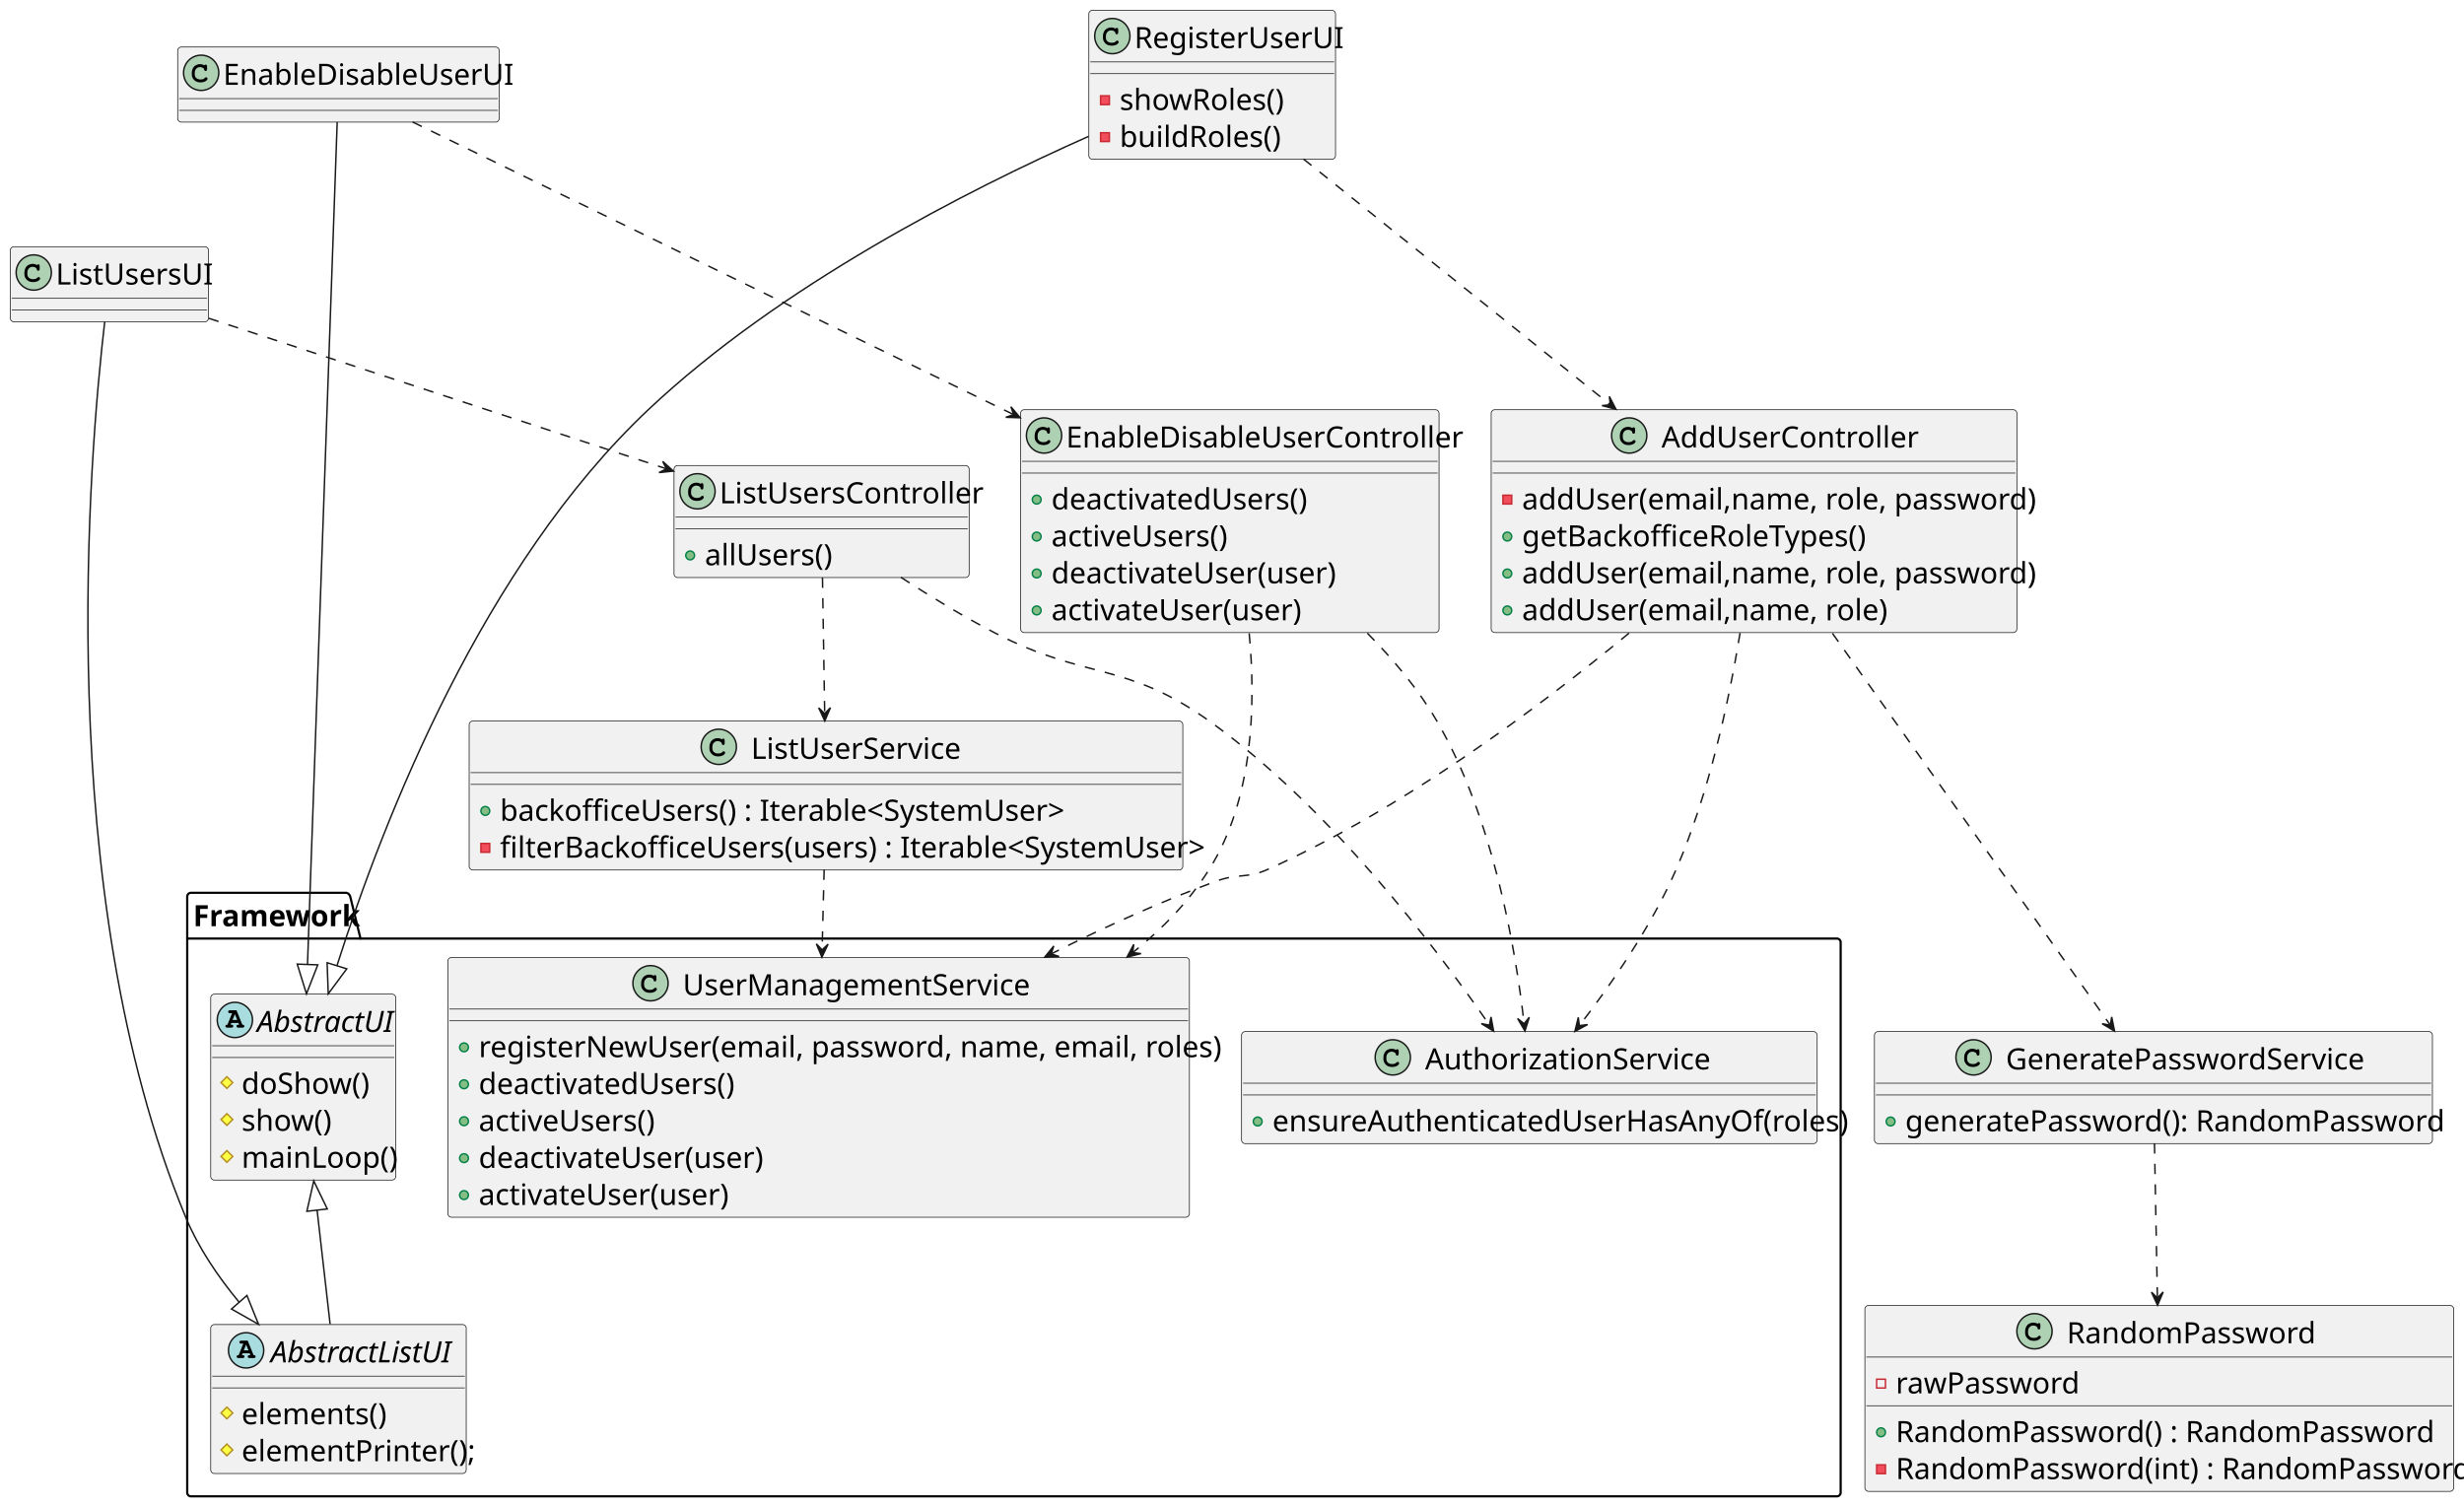
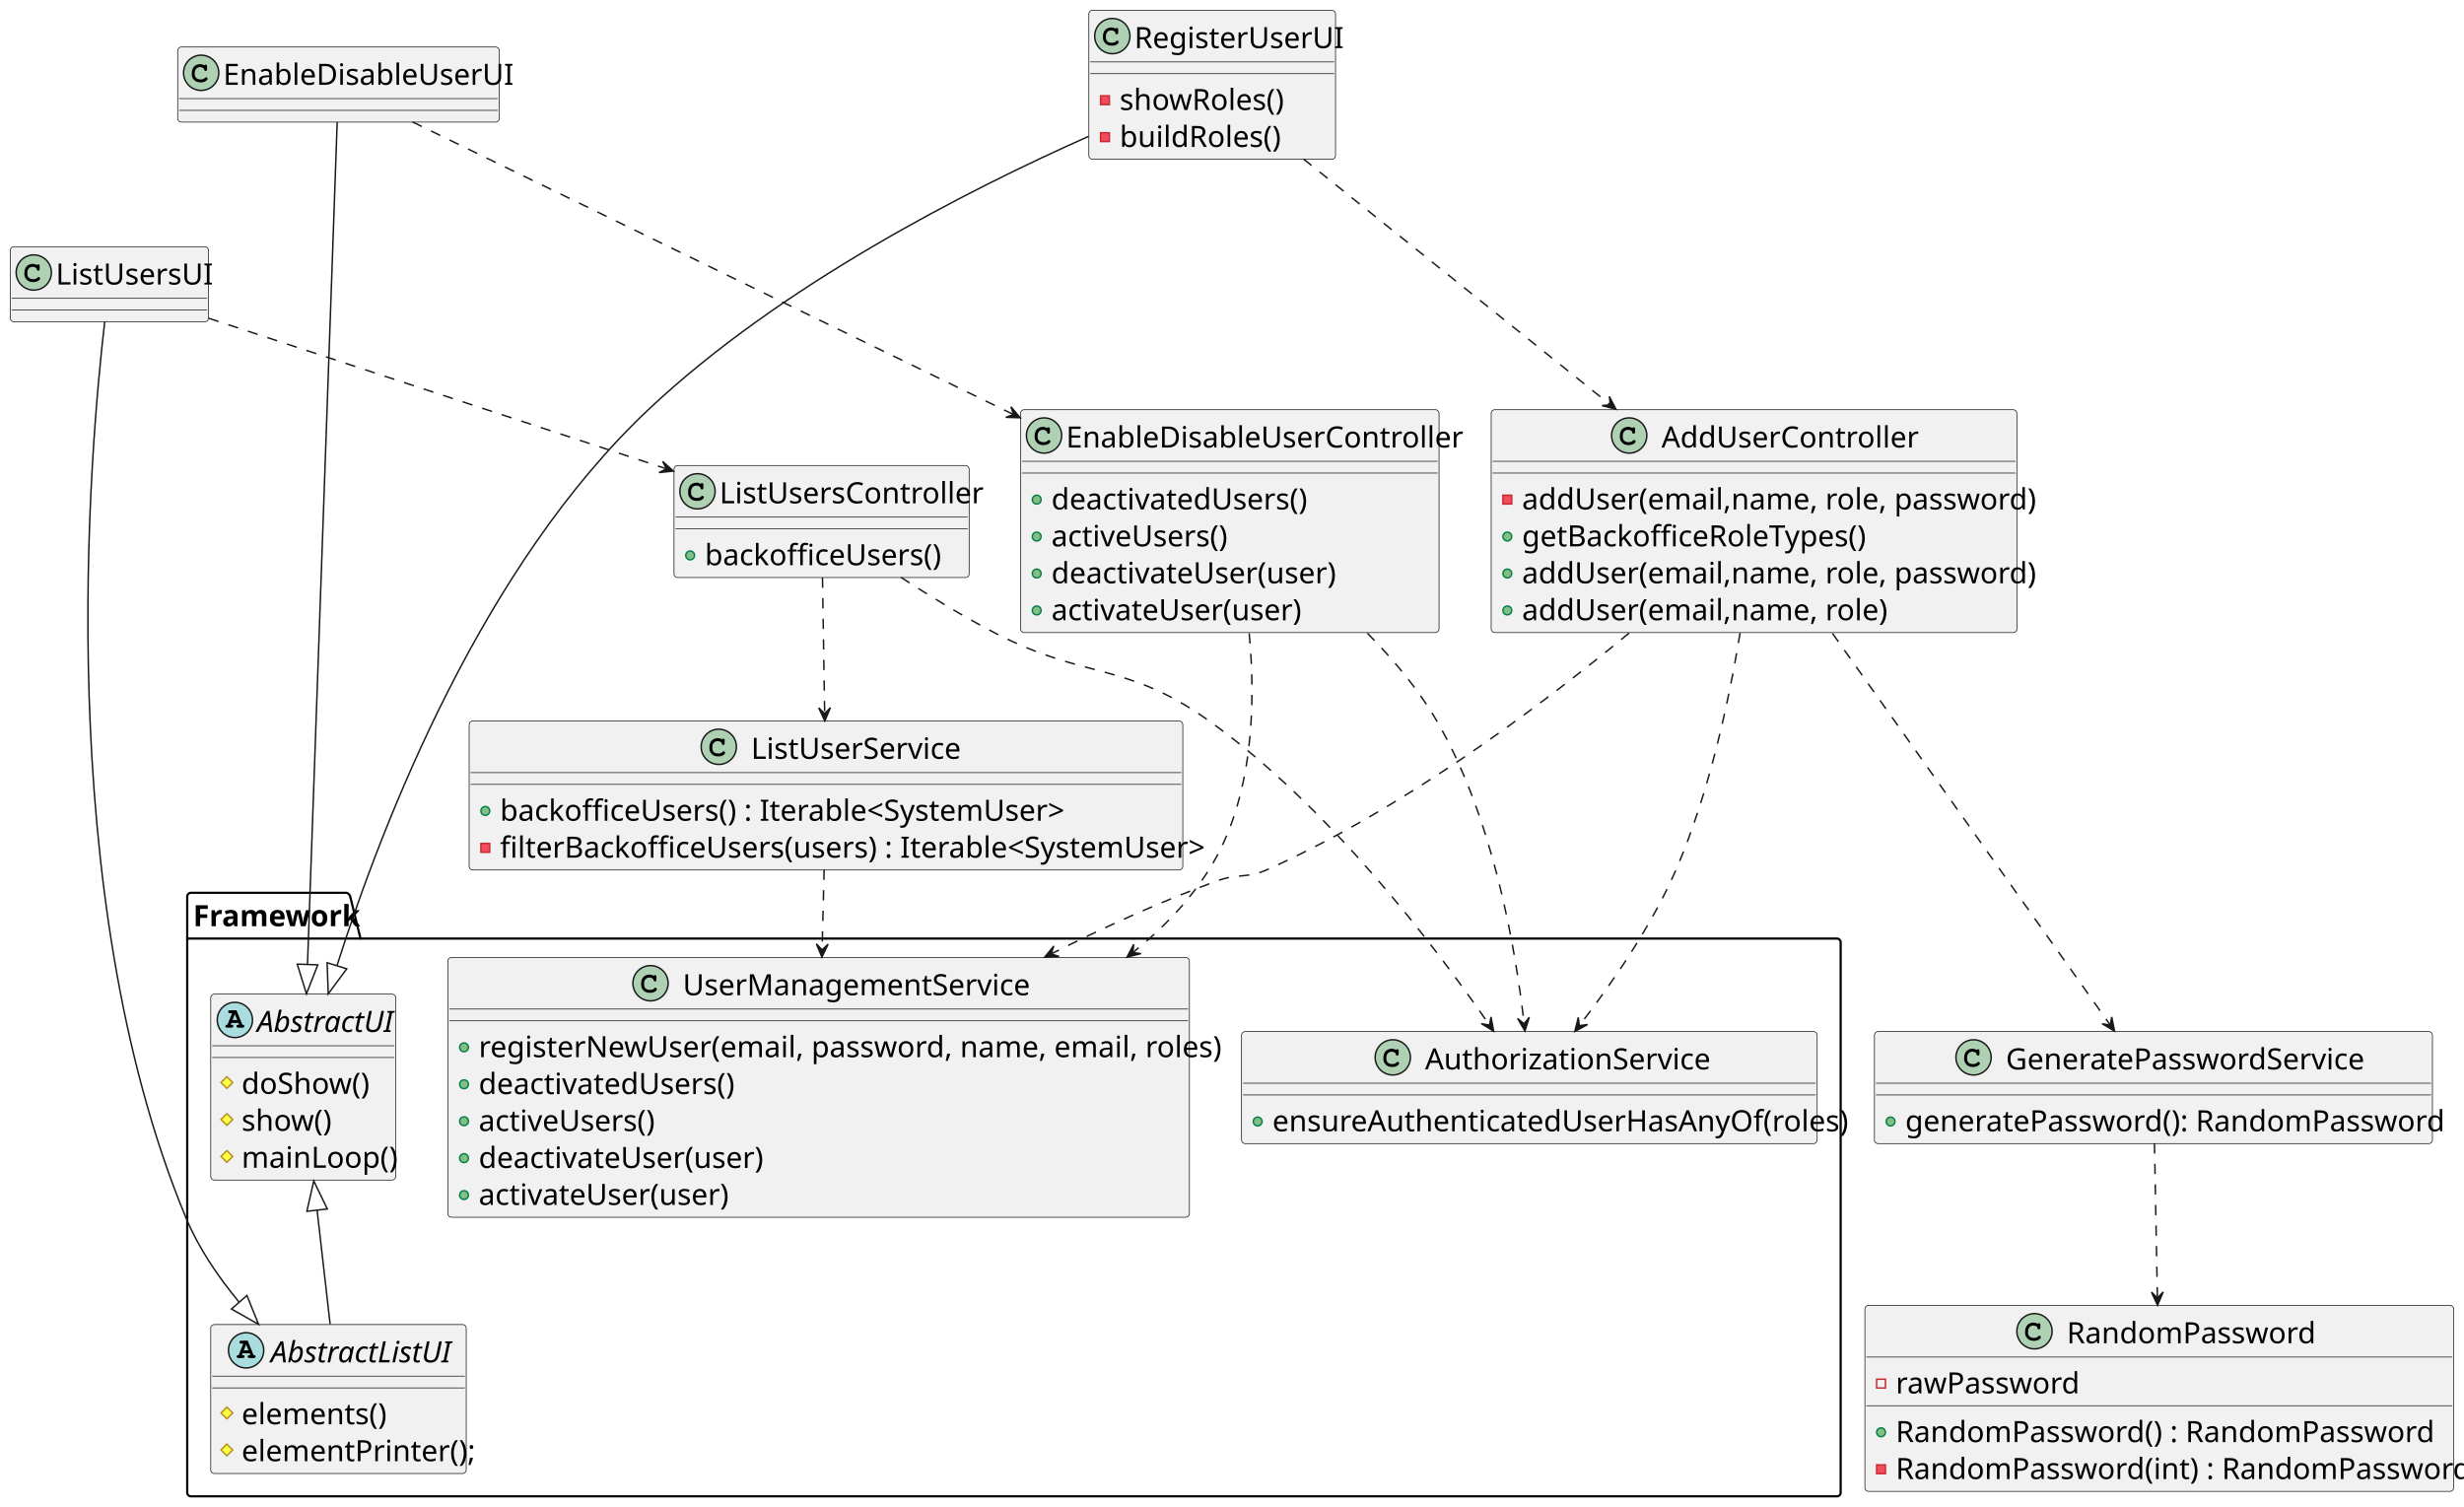
<svg xmlns="http://www.w3.org/2000/svg" contentStyleType="text/css" height="1026px" preserveAspectRatio="none" style="width:1678px;height:1026px;background:#FFFFFF;" version="1.1" viewBox="0 0 1678 1026" width="1678px" zoomAndPan="magnify">
  <defs />
  <g>
    <g id="cluster_Framework">
      <path d="M130,608 L236,608 A3.75,3.75 0 0 1 238.5,610.5 L245.5,639.156 L1251,639.156 A2.5,2.5 0 0 1 1253.5,641.656 L1253.5,1016.5 A2.5,2.5 0 0 1 1251,1019 L130,1019 A2.5,2.5 0 0 1 127.5,1016.5 L127.5,610.5 A2.5,2.5 0 0 1 130,608 " fill="none" style="stroke:#000000;stroke-width:1.5;" />
      <line style="stroke:#000000;stroke-width:1.5;" x1="127.5" x2="245.5" y1="639.156" y2="639.156" />
      <text fill="#000000" font-family="sans-serif" font-size="20" font-weight="bold" lengthAdjust="spacing" textLength="105" x="131.5" y="630.762">Framework</text>
    </g>
    <g id="elem_AbstractUI">
      <rect codeLine="5" fill="#F1F1F1" height="126.625" id="AbstractUI" rx="2.5" ry="2.5" style="stroke:#181818;stroke-width:0.5;" width="126" x="143.5" y="677" />
      <ellipse cx="159.95" cy="694.578" fill="#A9DCDF" rx="12" ry="12" style="stroke:#181818;stroke-width:1.0;" />
      <path d="M162.403,696.609 L157.528,696.609 L157.044,697.828 L157.528,697.828 Q158.262,697.828 158.559,698.109 Q158.872,698.375 158.872,698.828 Q158.872,699.266 158.559,699.547 Q158.262,699.828 157.528,699.828 L154.841,699.828 Q154.122,699.828 153.809,699.547 Q153.497,699.266 153.497,698.828 Q153.497,698.375 153.825,698.094 Q154.153,697.812 154.887,697.828 L158.028,690 L156.731,690 Q155.997,690 155.684,689.719 Q155.387,689.438 155.387,688.984 Q155.387,688.531 155.684,688.266 Q155.997,687.984 156.731,687.984 L161.044,687.984 L165.028,697.828 Q165.731,697.828 165.966,697.984 Q166.419,698.297 166.419,698.828 Q166.419,699.266 166.106,699.547 Q165.809,699.828 165.091,699.828 L162.387,699.828 Q161.669,699.828 161.356,699.547 Q161.044,699.266 161.044,698.828 Q161.044,698.375 161.356,698.109 Q161.669,697.828 162.387,697.828 L162.872,697.828 L162.403,696.609 Z M161.575,694.609 L159.95,690.641 L158.341,694.609 L161.575,694.609 Z " fill="#000000" />
      <text fill="#000000" font-family="sans-serif" font-size="20" font-style="italic" lengthAdjust="spacing" textLength="91" x="175.05" y="702.762">AbstractUI</text>
      <line style="stroke:#181818;stroke-width:0.5;" x1="144.5" x2="268.5" y1="712.156" y2="712.156" />
      <line style="stroke:#181818;stroke-width:0.5;" x1="144.5" x2="268.5" y1="720.156" y2="720.156" />
      <polygon fill="#FFFF44" points="154.5,733.234,158.5,737.234,154.5,741.234,150.5,737.234" style="stroke:#B38D22;stroke-width:1.0;" />
      <text fill="#000000" font-family="sans-serif" font-size="20" lengthAdjust="spacing" textLength="85" x="164.5" y="744.918">doShow()</text>
      <polygon fill="#FFFF44" points="154.5,758.391,158.5,762.391,154.5,766.391,150.5,762.391" style="stroke:#B38D22;stroke-width:1.0;" />
      <text fill="#000000" font-family="sans-serif" font-size="20" lengthAdjust="spacing" textLength="60" x="164.5" y="770.074">show()</text>
      <polygon fill="#FFFF44" points="154.5,783.547,158.5,787.547,154.5,791.547,150.5,787.547" style="stroke:#B38D22;stroke-width:1.0;" />
      <text fill="#000000" font-family="sans-serif" font-size="20" lengthAdjust="spacing" textLength="99" x="164.5" y="795.231">mainLoop()</text>
    </g>
    <g id="elem_AbstractListUI">
      <rect codeLine="10" fill="#F1F1F1" height="101.469" id="AbstractListUI" rx="2.5" ry="2.5" style="stroke:#181818;stroke-width:0.5;" width="174" x="143.5" y="902" />
      <ellipse cx="167.6" cy="919.578" fill="#A9DCDF" rx="12" ry="12" style="stroke:#181818;stroke-width:1.0;" />
      <path d="M170.053,921.609 L165.178,921.609 L164.694,922.828 L165.178,922.828 Q165.912,922.828 166.209,923.109 Q166.522,923.375 166.522,923.828 Q166.522,924.266 166.209,924.547 Q165.912,924.828 165.178,924.828 L162.491,924.828 Q161.772,924.828 161.459,924.547 Q161.147,924.266 161.147,923.828 Q161.147,923.375 161.475,923.094 Q161.803,922.812 162.537,922.828 L165.678,915 L164.381,915 Q163.647,915 163.334,914.719 Q163.037,914.438 163.037,913.984 Q163.037,913.531 163.334,913.266 Q163.647,912.984 164.381,912.984 L168.694,912.984 L172.678,922.828 Q173.381,922.828 173.616,922.984 Q174.069,923.297 174.069,923.828 Q174.069,924.266 173.756,924.547 Q173.459,924.828 172.741,924.828 L170.037,924.828 Q169.319,924.828 169.006,924.547 Q168.694,924.266 168.694,923.828 Q168.694,923.375 169.006,923.109 Q169.319,922.828 170.037,922.828 L170.522,922.828 L170.053,921.609 Z M169.225,919.609 L167.6,915.641 L165.991,919.609 L169.225,919.609 Z " fill="#000000" />
      <text fill="#000000" font-family="sans-serif" font-size="20" font-style="italic" lengthAdjust="spacing" textLength="122" x="184.4" y="927.762">AbstractListUI</text>
      <line style="stroke:#181818;stroke-width:0.5;" x1="144.5" x2="316.5" y1="937.156" y2="937.156" />
      <line style="stroke:#181818;stroke-width:0.5;" x1="144.5" x2="316.5" y1="945.156" y2="945.156" />
      <polygon fill="#FFFF44" points="154.5,958.234,158.5,962.234,154.5,966.234,150.5,962.234" style="stroke:#B38D22;stroke-width:1.0;" />
      <text fill="#000000" font-family="sans-serif" font-size="20" lengthAdjust="spacing" textLength="93" x="164.5" y="969.918">elements()</text>
      <polygon fill="#FFFF44" points="154.5,983.391,158.5,987.391,154.5,991.391,150.5,987.391" style="stroke:#B38D22;stroke-width:1.0;" />
      <text fill="#000000" font-family="sans-serif" font-size="20" lengthAdjust="spacing" textLength="147" x="164.5" y="995.074">elementPrinter();</text>
    </g>
    <g id="elem_AuthorizationService">
      <rect codeLine="15" fill="#F1F1F1" height="76.312" id="AuthorizationService" rx="2.5" ry="2.5" style="stroke:#181818;stroke-width:0.5;" width="392" x="845.5" y="702.5" />
      <ellipse cx="948.5" cy="720.078" fill="#ADD1B2" rx="12" ry="12" style="stroke:#181818;stroke-width:1.0;" />
      <path d="M950.641,715 Q950.828,714.75 951.047,714.625 Q951.266,714.484 951.516,714.484 Q951.953,714.484 952.234,714.797 Q952.516,715.094 952.516,715.812 L952.516,717.516 Q952.516,718.234 952.234,718.547 Q951.953,718.859 951.516,718.859 Q951.125,718.859 950.875,718.625 Q950.625,718.406 950.516,717.797 Q950.453,717.375 950.234,717.156 Q949.844,716.719 949.125,716.453 Q948.406,716.188 947.688,716.188 Q946.781,716.188 946.031,716.578 Q945.281,716.969 944.703,717.859 Q944.125,718.734 944.125,719.938 L944.125,721.234 Q944.125,722.688 945.172,723.656 Q946.234,724.625 948.094,724.625 Q949.203,724.625 949.984,724.312 Q950.422,724.141 950.938,723.625 Q951.25,723.312 951.422,723.219 Q951.594,723.125 951.828,723.125 Q952.219,723.125 952.516,723.438 Q952.828,723.734 952.828,724.141 Q952.828,724.547 952.422,725.016 Q951.828,725.703 950.891,726.094 Q949.625,726.625 948.109,726.625 Q946.328,726.625 944.906,725.891 Q943.75,725.297 942.938,724.031 Q942.125,722.766 942.125,721.281 L942.125,719.922 Q942.125,718.359 942.844,717.016 Q943.578,715.656 944.859,714.922 Q946.156,714.188 947.609,714.188 Q948.469,714.188 949.219,714.391 Q949.984,714.594 950.641,715 Z " fill="#000000" />
      <text fill="#000000" font-family="sans-serif" font-size="20" lengthAdjust="spacing" textLength="177" x="970.5" y="728.262">AuthorizationService</text>
      <line style="stroke:#181818;stroke-width:0.5;" x1="846.5" x2="1236.5" y1="737.656" y2="737.656" />
      <line style="stroke:#181818;stroke-width:0.5;" x1="846.5" x2="1236.5" y1="745.656" y2="745.656" />
      <ellipse cx="856.5" cy="763.734" fill="#84BE84" rx="3" ry="3" style="stroke:#038048;stroke-width:1.0;" />
      <text fill="#000000" font-family="sans-serif" font-size="20" lengthAdjust="spacing" textLength="365" x="866.5" y="770.418">ensureAuthenticatedUserHasAnyOf(roles)</text>
    </g>
    <g id="elem_UserManagementService">
      <rect codeLine="19" fill="#F1F1F1" height="176.938" id="UserManagementService" rx="2.5" ry="2.5" style="stroke:#181818;stroke-width:0.5;" width="505" x="305" y="652" />
      <ellipse cx="443" cy="669.578" fill="#ADD1B2" rx="12" ry="12" style="stroke:#181818;stroke-width:1.0;" />
      <path d="M445.141,664.5 Q445.328,664.25 445.547,664.125 Q445.766,663.984 446.016,663.984 Q446.453,663.984 446.734,664.297 Q447.016,664.594 447.016,665.312 L447.016,667.016 Q447.016,667.734 446.734,668.047 Q446.453,668.359 446.016,668.359 Q445.625,668.359 445.375,668.125 Q445.125,667.906 445.016,667.297 Q444.953,666.875 444.734,666.656 Q444.344,666.219 443.625,665.953 Q442.906,665.688 442.188,665.688 Q441.281,665.688 440.531,666.078 Q439.781,666.469 439.203,667.359 Q438.625,668.234 438.625,669.438 L438.625,670.734 Q438.625,672.188 439.672,673.156 Q440.734,674.125 442.594,674.125 Q443.703,674.125 444.484,673.812 Q444.922,673.641 445.438,673.125 Q445.75,672.812 445.922,672.719 Q446.094,672.625 446.328,672.625 Q446.719,672.625 447.016,672.938 Q447.328,673.234 447.328,673.641 Q447.328,674.047 446.922,674.516 Q446.328,675.203 445.391,675.594 Q444.125,676.125 442.609,676.125 Q440.828,676.125 439.406,675.391 Q438.25,674.797 437.438,673.531 Q436.625,672.266 436.625,670.781 L436.625,669.422 Q436.625,667.859 437.344,666.516 Q438.078,665.156 439.359,664.422 Q440.656,663.688 442.109,663.688 Q442.969,663.688 443.719,663.891 Q444.484,664.094 445.141,664.5 Z " fill="#000000" />
      <text fill="#000000" font-family="sans-serif" font-size="20" lengthAdjust="spacing" textLength="220" x="465" y="677.762">UserManagementService</text>
      <line style="stroke:#181818;stroke-width:0.5;" x1="306" x2="809" y1="687.156" y2="687.156" />
      <line style="stroke:#181818;stroke-width:0.5;" x1="306" x2="809" y1="695.156" y2="695.156" />
      <ellipse cx="316" cy="713.234" fill="#84BE84" rx="3" ry="3" style="stroke:#038048;stroke-width:1.0;" />
      <text fill="#000000" font-family="sans-serif" font-size="20" lengthAdjust="spacing" textLength="478" x="326" y="719.918">registerNewUser(email, password, name, email, roles)</text>
      <ellipse cx="316" cy="738.391" fill="#84BE84" rx="3" ry="3" style="stroke:#038048;stroke-width:1.0;" />
      <text fill="#000000" font-family="sans-serif" font-size="20" lengthAdjust="spacing" textLength="166" x="326" y="745.074">deactivatedUsers()</text>
      <ellipse cx="316" cy="763.547" fill="#84BE84" rx="3" ry="3" style="stroke:#038048;stroke-width:1.0;" />
      <text fill="#000000" font-family="sans-serif" font-size="20" lengthAdjust="spacing" textLength="116" x="326" y="770.231">activeUsers()</text>
      <ellipse cx="316" cy="788.703" fill="#84BE84" rx="3" ry="3" style="stroke:#038048;stroke-width:1.0;" />
      <text fill="#000000" font-family="sans-serif" font-size="20" lengthAdjust="spacing" textLength="183" x="326" y="795.387">deactivateUser(user)</text>
      <ellipse cx="316" cy="813.859" fill="#84BE84" rx="3" ry="3" style="stroke:#038048;stroke-width:1.0;" />
      <text fill="#000000" font-family="sans-serif" font-size="20" lengthAdjust="spacing" textLength="161" x="326" y="820.543">activateUser(user)</text>
    </g>
    <g id="elem_RegisterUserUI">
      <rect codeLine="30" fill="#F1F1F1" height="101.469" id="RegisterUserUI" rx="2.5" ry="2.5" style="stroke:#181818;stroke-width:0.5;" width="168" x="741.5" y="7" />
      <ellipse cx="757.5" cy="24.578" fill="#ADD1B2" rx="12" ry="12" style="stroke:#181818;stroke-width:1.0;" />
      <path d="M759.641,19.5 Q759.828,19.25 760.047,19.125 Q760.266,18.984 760.516,18.984 Q760.953,18.984 761.234,19.297 Q761.516,19.594 761.516,20.312 L761.516,22.016 Q761.516,22.734 761.234,23.047 Q760.953,23.359 760.516,23.359 Q760.125,23.359 759.875,23.125 Q759.625,22.906 759.516,22.297 Q759.453,21.875 759.234,21.656 Q758.844,21.219 758.125,20.953 Q757.406,20.688 756.688,20.688 Q755.781,20.688 755.031,21.078 Q754.281,21.469 753.703,22.359 Q753.125,23.234 753.125,24.438 L753.125,25.734 Q753.125,27.188 754.172,28.156 Q755.234,29.125 757.094,29.125 Q758.203,29.125 758.984,28.812 Q759.422,28.641 759.938,28.125 Q760.25,27.812 760.422,27.719 Q760.594,27.625 760.828,27.625 Q761.219,27.625 761.516,27.938 Q761.828,28.234 761.828,28.641 Q761.828,29.047 761.422,29.516 Q760.828,30.203 759.891,30.594 Q758.625,31.125 757.109,31.125 Q755.328,31.125 753.906,30.391 Q752.75,29.797 751.938,28.531 Q751.125,27.266 751.125,25.781 L751.125,24.422 Q751.125,22.859 751.844,21.516 Q752.578,20.156 753.859,19.422 Q755.156,18.688 756.609,18.688 Q757.469,18.688 758.219,18.891 Q758.984,19.094 759.641,19.5 Z " fill="#000000" />
      <text fill="#000000" font-family="sans-serif" font-size="20" lengthAdjust="spacing" textLength="134" x="772.5" y="32.762">RegisterUserUI</text>
      <line style="stroke:#181818;stroke-width:0.5;" x1="742.5" x2="908.5" y1="42.156" y2="42.156" />
      <line style="stroke:#181818;stroke-width:0.5;" x1="742.5" x2="908.5" y1="50.156" y2="50.156" />
      <rect fill="#F24D5C" height="6" style="stroke:#C82930;stroke-width:1.0;" width="6" x="749.5" y="65.234" />
      <text fill="#000000" font-family="sans-serif" font-size="20" lengthAdjust="spacing" textLength="110" x="762.5" y="74.918">showRoles()</text>
      <rect fill="#F24D5C" height="6" style="stroke:#C82930;stroke-width:1.0;" width="6" x="749.5" y="90.391" />
      <text fill="#000000" font-family="sans-serif" font-size="20" lengthAdjust="spacing" textLength="104" x="762.5" y="100.074">buildRoles()</text>
    </g>
    <g id="elem_ListUsersUI">
      <rect codeLine="34" fill="#F1F1F1" height="51.156" id="ListUsersUI" rx="2.5" ry="2.5" style="stroke:#181818;stroke-width:0.5;" width="135" x="7" y="168" />
      <ellipse cx="23" cy="185.578" fill="#ADD1B2" rx="12" ry="12" style="stroke:#181818;stroke-width:1.0;" />
      <path d="M25.141,180.5 Q25.328,180.25 25.547,180.125 Q25.766,179.984 26.016,179.984 Q26.453,179.984 26.734,180.297 Q27.016,180.594 27.016,181.312 L27.016,183.016 Q27.016,183.734 26.734,184.047 Q26.453,184.359 26.016,184.359 Q25.625,184.359 25.375,184.125 Q25.125,183.906 25.016,183.297 Q24.953,182.875 24.734,182.656 Q24.344,182.219 23.625,181.953 Q22.906,181.688 22.188,181.688 Q21.281,181.688 20.531,182.078 Q19.781,182.469 19.203,183.359 Q18.625,184.234 18.625,185.438 L18.625,186.734 Q18.625,188.188 19.672,189.156 Q20.734,190.125 22.594,190.125 Q23.703,190.125 24.484,189.812 Q24.922,189.641 25.438,189.125 Q25.75,188.812 25.922,188.719 Q26.094,188.625 26.328,188.625 Q26.719,188.625 27.016,188.938 Q27.328,189.234 27.328,189.641 Q27.328,190.047 26.922,190.516 Q26.328,191.203 25.391,191.594 Q24.125,192.125 22.609,192.125 Q20.828,192.125 19.406,191.391 Q18.25,190.797 17.438,189.531 Q16.625,188.266 16.625,186.781 L16.625,185.422 Q16.625,183.859 17.344,182.516 Q18.078,181.156 19.359,180.422 Q20.656,179.688 22.109,179.688 Q22.969,179.688 23.719,179.891 Q24.484,180.094 25.141,180.5 Z " fill="#000000" />
      <text fill="#000000" font-family="sans-serif" font-size="20" lengthAdjust="spacing" textLength="101" x="38" y="193.762">ListUsersUI</text>
      <line style="stroke:#181818;stroke-width:0.5;" x1="8" x2="141" y1="203.156" y2="203.156" />
      <line style="stroke:#181818;stroke-width:0.5;" x1="8" x2="141" y1="211.156" y2="211.156" />
    </g>
    <g id="elem_EnableDisableUserUI">
      <rect codeLine="37" fill="#F1F1F1" height="51.156" id="EnableDisableUserUI" rx="2.5" ry="2.5" style="stroke:#181818;stroke-width:0.5;" width="219" x="121" y="32" />
      <ellipse cx="137" cy="49.578" fill="#ADD1B2" rx="12" ry="12" style="stroke:#181818;stroke-width:1.0;" />
      <path d="M139.141,44.5 Q139.328,44.25 139.547,44.125 Q139.766,43.984 140.016,43.984 Q140.453,43.984 140.734,44.297 Q141.016,44.594 141.016,45.312 L141.016,47.016 Q141.016,47.734 140.734,48.047 Q140.453,48.359 140.016,48.359 Q139.625,48.359 139.375,48.125 Q139.125,47.906 139.016,47.297 Q138.953,46.875 138.734,46.656 Q138.344,46.219 137.625,45.953 Q136.906,45.688 136.188,45.688 Q135.281,45.688 134.531,46.078 Q133.781,46.469 133.203,47.359 Q132.625,48.234 132.625,49.438 L132.625,50.734 Q132.625,52.188 133.672,53.156 Q134.734,54.125 136.594,54.125 Q137.703,54.125 138.484,53.812 Q138.922,53.641 139.438,53.125 Q139.75,52.812 139.922,52.719 Q140.094,52.625 140.328,52.625 Q140.719,52.625 141.016,52.938 Q141.328,53.234 141.328,53.641 Q141.328,54.047 140.922,54.516 Q140.328,55.203 139.391,55.594 Q138.125,56.125 136.609,56.125 Q134.828,56.125 133.406,55.391 Q132.25,54.797 131.438,53.531 Q130.625,52.266 130.625,50.781 L130.625,49.422 Q130.625,47.859 131.344,46.516 Q132.078,45.156 133.359,44.422 Q134.656,43.688 136.109,43.688 Q136.969,43.688 137.719,43.891 Q138.484,44.094 139.141,44.5 Z " fill="#000000" />
      <text fill="#000000" font-family="sans-serif" font-size="20" lengthAdjust="spacing" textLength="185" x="152" y="57.762">EnableDisableUserUI</text>
      <line style="stroke:#181818;stroke-width:0.5;" x1="122" x2="339" y1="67.156" y2="67.156" />
      <line style="stroke:#181818;stroke-width:0.5;" x1="122" x2="339" y1="75.156" y2="75.156" />
    </g>
    <g id="elem_AddUserController">
      <rect codeLine="42" fill="#F1F1F1" height="151.781" id="AddUserController" rx="2.5" ry="2.5" style="stroke:#181818;stroke-width:0.5;" width="358" x="1015.5" y="279" />
      <ellipse cx="1109.5" cy="296.578" fill="#ADD1B2" rx="12" ry="12" style="stroke:#181818;stroke-width:1.0;" />
      <path d="M1111.641,291.5 Q1111.828,291.25 1112.047,291.125 Q1112.266,290.984 1112.516,290.984 Q1112.953,290.984 1113.234,291.297 Q1113.516,291.594 1113.516,292.312 L1113.516,294.016 Q1113.516,294.734 1113.234,295.047 Q1112.953,295.359 1112.516,295.359 Q1112.125,295.359 1111.875,295.125 Q1111.625,294.906 1111.516,294.297 Q1111.453,293.875 1111.234,293.656 Q1110.844,293.219 1110.125,292.953 Q1109.406,292.688 1108.688,292.688 Q1107.781,292.688 1107.031,293.078 Q1106.281,293.469 1105.703,294.359 Q1105.125,295.234 1105.125,296.438 L1105.125,297.734 Q1105.125,299.188 1106.172,300.156 Q1107.234,301.125 1109.094,301.125 Q1110.203,301.125 1110.984,300.812 Q1111.422,300.641 1111.938,300.125 Q1112.25,299.812 1112.422,299.719 Q1112.594,299.625 1112.828,299.625 Q1113.219,299.625 1113.516,299.938 Q1113.828,300.234 1113.828,300.641 Q1113.828,301.047 1113.422,301.516 Q1112.828,302.203 1111.891,302.594 Q1110.625,303.125 1109.109,303.125 Q1107.328,303.125 1105.906,302.391 Q1104.75,301.797 1103.938,300.531 Q1103.125,299.266 1103.125,297.781 L1103.125,296.422 Q1103.125,294.859 1103.844,293.516 Q1104.578,292.156 1105.859,291.422 Q1107.156,290.688 1108.609,290.688 Q1109.469,290.688 1110.219,290.891 Q1110.984,291.094 1111.641,291.5 Z " fill="#000000" />
      <text fill="#000000" font-family="sans-serif" font-size="20" lengthAdjust="spacing" textLength="161" x="1131.5" y="304.762">AddUserController</text>
      <line style="stroke:#181818;stroke-width:0.5;" x1="1016.5" x2="1372.5" y1="314.156" y2="314.156" />
      <line style="stroke:#181818;stroke-width:0.5;" x1="1016.5" x2="1372.5" y1="322.156" y2="322.156" />
      <rect fill="#F24D5C" height="6" style="stroke:#C82930;stroke-width:1.0;" width="6" x="1023.5" y="337.234" />
      <text fill="#000000" font-family="sans-serif" font-size="20" lengthAdjust="spacing" textLength="331" x="1036.5" y="346.918">addUser(email,name, role, password)</text>
      <ellipse cx="1026.5" cy="365.391" fill="#84BE84" rx="3" ry="3" style="stroke:#038048;stroke-width:1.0;" />
      <text fill="#000000" font-family="sans-serif" font-size="20" lengthAdjust="spacing" textLength="228" x="1036.5" y="372.074">getBackofficeRoleTypes()</text>
      <ellipse cx="1026.5" cy="390.547" fill="#84BE84" rx="3" ry="3" style="stroke:#038048;stroke-width:1.0;" />
      <text fill="#000000" font-family="sans-serif" font-size="20" lengthAdjust="spacing" textLength="331" x="1036.5" y="397.231">addUser(email,name, role, password)</text>
      <ellipse cx="1026.5" cy="415.703" fill="#84BE84" rx="3" ry="3" style="stroke:#038048;stroke-width:1.0;" />
      <text fill="#000000" font-family="sans-serif" font-size="20" lengthAdjust="spacing" textLength="233" x="1036.5" y="422.387">addUser(email,name, role)</text>
    </g>
    <g id="elem_ListUsersController">
      <rect codeLine="48" fill="#F1F1F1" height="76.312" id="ListUsersController" rx="2.5" ry="2.5" style="stroke:#181818;stroke-width:0.5;" width="201" x="459" y="317" />
      <ellipse cx="475" cy="334.578" fill="#ADD1B2" rx="12" ry="12" style="stroke:#181818;stroke-width:1.0;" />
      <path d="M477.141,329.5 Q477.328,329.25 477.547,329.125 Q477.766,328.984 478.016,328.984 Q478.453,328.984 478.734,329.297 Q479.016,329.594 479.016,330.312 L479.016,332.016 Q479.016,332.734 478.734,333.047 Q478.453,333.359 478.016,333.359 Q477.625,333.359 477.375,333.125 Q477.125,332.906 477.016,332.297 Q476.953,331.875 476.734,331.656 Q476.344,331.219 475.625,330.953 Q474.906,330.688 474.188,330.688 Q473.281,330.688 472.531,331.078 Q471.781,331.469 471.203,332.359 Q470.625,333.234 470.625,334.438 L470.625,335.734 Q470.625,337.188 471.672,338.156 Q472.734,339.125 474.594,339.125 Q475.703,339.125 476.484,338.812 Q476.922,338.641 477.438,338.125 Q477.75,337.812 477.922,337.719 Q478.094,337.625 478.328,337.625 Q478.719,337.625 479.016,337.938 Q479.328,338.234 479.328,338.641 Q479.328,339.047 478.922,339.516 Q478.328,340.203 477.391,340.594 Q476.125,341.125 474.609,341.125 Q472.828,341.125 471.406,340.391 Q470.25,339.797 469.438,338.531 Q468.625,337.266 468.625,335.781 L468.625,334.422 Q468.625,332.859 469.344,331.516 Q470.078,330.156 471.359,329.422 Q472.656,328.688 474.109,328.688 Q474.969,328.688 475.719,328.891 Q476.484,329.094 477.141,329.5 Z " fill="#000000" />
      <text fill="#000000" font-family="sans-serif" font-size="20" lengthAdjust="spacing" textLength="167" x="490" y="342.762">ListUsersController</text>
      <line style="stroke:#181818;stroke-width:0.5;" x1="460" x2="659" y1="352.156" y2="352.156" />
      <line style="stroke:#181818;stroke-width:0.5;" x1="460" x2="659" y1="360.156" y2="360.156" />
      <ellipse cx="470" cy="378.234" fill="#84BE84" rx="3" ry="3" style="stroke:#038048;stroke-width:1.0;" />
-       <text fill="#000000" font-family="sans-serif" font-size="20" lengthAdjust="spacing" textLength="84" x="480" y="384.918">allUsers()</text>
+       <text fill="#000000" font-family="sans-serif" font-size="20" lengthAdjust="spacing" textLength="155" x="480" y="384.918">backofficeUsers()</text>
    </g>
    <g id="elem_EnableDisableUserController">
      <rect codeLine="52" fill="#F1F1F1" height="151.781" id="EnableDisableUserController" rx="2.5" ry="2.5" style="stroke:#181818;stroke-width:0.5;" width="285" x="695" y="279" />
      <ellipse cx="711" cy="296.578" fill="#ADD1B2" rx="12" ry="12" style="stroke:#181818;stroke-width:1.0;" />
      <path d="M713.141,291.5 Q713.328,291.25 713.547,291.125 Q713.766,290.984 714.016,290.984 Q714.453,290.984 714.734,291.297 Q715.016,291.594 715.016,292.312 L715.016,294.016 Q715.016,294.734 714.734,295.047 Q714.453,295.359 714.016,295.359 Q713.625,295.359 713.375,295.125 Q713.125,294.906 713.016,294.297 Q712.953,293.875 712.734,293.656 Q712.344,293.219 711.625,292.953 Q710.906,292.688 710.188,292.688 Q709.281,292.688 708.531,293.078 Q707.781,293.469 707.203,294.359 Q706.625,295.234 706.625,296.438 L706.625,297.734 Q706.625,299.188 707.672,300.156 Q708.734,301.125 710.594,301.125 Q711.703,301.125 712.484,300.812 Q712.922,300.641 713.438,300.125 Q713.75,299.812 713.922,299.719 Q714.094,299.625 714.328,299.625 Q714.719,299.625 715.016,299.938 Q715.328,300.234 715.328,300.641 Q715.328,301.047 714.922,301.516 Q714.328,302.203 713.391,302.594 Q712.125,303.125 710.609,303.125 Q708.828,303.125 707.406,302.391 Q706.25,301.797 705.438,300.531 Q704.625,299.266 704.625,297.781 L704.625,296.422 Q704.625,294.859 705.344,293.516 Q706.078,292.156 707.359,291.422 Q708.656,290.688 710.109,290.688 Q710.969,290.688 711.719,290.891 Q712.484,291.094 713.141,291.5 Z " fill="#000000" />
      <text fill="#000000" font-family="sans-serif" font-size="20" lengthAdjust="spacing" textLength="251" x="726" y="304.762">EnableDisableUserController</text>
      <line style="stroke:#181818;stroke-width:0.5;" x1="696" x2="979" y1="314.156" y2="314.156" />
      <line style="stroke:#181818;stroke-width:0.5;" x1="696" x2="979" y1="322.156" y2="322.156" />
      <ellipse cx="706" cy="340.234" fill="#84BE84" rx="3" ry="3" style="stroke:#038048;stroke-width:1.0;" />
      <text fill="#000000" font-family="sans-serif" font-size="20" lengthAdjust="spacing" textLength="166" x="716" y="346.918">deactivatedUsers()</text>
      <ellipse cx="706" cy="365.391" fill="#84BE84" rx="3" ry="3" style="stroke:#038048;stroke-width:1.0;" />
      <text fill="#000000" font-family="sans-serif" font-size="20" lengthAdjust="spacing" textLength="116" x="716" y="372.074">activeUsers()</text>
      <ellipse cx="706" cy="390.547" fill="#84BE84" rx="3" ry="3" style="stroke:#038048;stroke-width:1.0;" />
      <text fill="#000000" font-family="sans-serif" font-size="20" lengthAdjust="spacing" textLength="183" x="716" y="397.231">deactivateUser(user)</text>
      <ellipse cx="706" cy="415.703" fill="#84BE84" rx="3" ry="3" style="stroke:#038048;stroke-width:1.0;" />
      <text fill="#000000" font-family="sans-serif" font-size="20" lengthAdjust="spacing" textLength="161" x="716" y="422.387">activateUser(user)</text>
    </g>
    <g id="elem_GeneratePasswordService">
      <rect codeLine="59" fill="#F1F1F1" height="76.312" id="GeneratePasswordService" rx="2.5" ry="2.5" style="stroke:#181818;stroke-width:0.5;" width="380" x="1276.5" y="702.5" />
      <ellipse cx="1344" cy="720.078" fill="#ADD1B2" rx="12" ry="12" style="stroke:#181818;stroke-width:1.0;" />
      <path d="M1346.141,715 Q1346.328,714.75 1346.547,714.625 Q1346.766,714.484 1347.016,714.484 Q1347.453,714.484 1347.734,714.797 Q1348.016,715.094 1348.016,715.812 L1348.016,717.516 Q1348.016,718.234 1347.734,718.547 Q1347.453,718.859 1347.016,718.859 Q1346.625,718.859 1346.375,718.625 Q1346.125,718.406 1346.016,717.797 Q1345.953,717.375 1345.734,717.156 Q1345.344,716.719 1344.625,716.453 Q1343.906,716.188 1343.188,716.188 Q1342.281,716.188 1341.531,716.578 Q1340.781,716.969 1340.203,717.859 Q1339.625,718.734 1339.625,719.938 L1339.625,721.234 Q1339.625,722.688 1340.672,723.656 Q1341.734,724.625 1343.594,724.625 Q1344.703,724.625 1345.484,724.312 Q1345.922,724.141 1346.438,723.625 Q1346.75,723.312 1346.922,723.219 Q1347.094,723.125 1347.328,723.125 Q1347.719,723.125 1348.016,723.438 Q1348.328,723.734 1348.328,724.141 Q1348.328,724.547 1347.922,725.016 Q1347.328,725.703 1346.391,726.094 Q1345.125,726.625 1343.609,726.625 Q1341.828,726.625 1340.406,725.891 Q1339.25,725.297 1338.438,724.031 Q1337.625,722.766 1337.625,721.281 L1337.625,719.922 Q1337.625,718.359 1338.344,717.016 Q1339.078,715.656 1340.359,714.922 Q1341.656,714.188 1343.109,714.188 Q1343.969,714.188 1344.719,714.391 Q1345.484,714.594 1346.141,715 Z " fill="#000000" />
      <text fill="#000000" font-family="sans-serif" font-size="20" lengthAdjust="spacing" textLength="236" x="1366" y="728.262">GeneratePasswordService</text>
      <line style="stroke:#181818;stroke-width:0.5;" x1="1277.5" x2="1655.5" y1="737.656" y2="737.656" />
      <line style="stroke:#181818;stroke-width:0.5;" x1="1277.5" x2="1655.5" y1="745.656" y2="745.656" />
      <ellipse cx="1287.5" cy="763.734" fill="#84BE84" rx="3" ry="3" style="stroke:#038048;stroke-width:1.0;" />
      <text fill="#000000" font-family="sans-serif" font-size="20" lengthAdjust="spacing" textLength="353" x="1297.5" y="770.418">generatePassword(): RandomPassword</text>
    </g>
    <g id="elem_ListUserService">
      <rect codeLine="63" fill="#F1F1F1" height="101.469" id="ListUserService" rx="2.5" ry="2.5" style="stroke:#181818;stroke-width:0.5;" width="486" x="319.5" y="491" />
      <ellipse cx="489.5" cy="508.578" fill="#ADD1B2" rx="12" ry="12" style="stroke:#181818;stroke-width:1.0;" />
      <path d="M491.641,503.5 Q491.828,503.25 492.047,503.125 Q492.266,502.984 492.516,502.984 Q492.953,502.984 493.234,503.297 Q493.516,503.594 493.516,504.312 L493.516,506.016 Q493.516,506.734 493.234,507.047 Q492.953,507.359 492.516,507.359 Q492.125,507.359 491.875,507.125 Q491.625,506.906 491.516,506.297 Q491.453,505.875 491.234,505.656 Q490.844,505.219 490.125,504.953 Q489.406,504.688 488.688,504.688 Q487.781,504.688 487.031,505.078 Q486.281,505.469 485.703,506.359 Q485.125,507.234 485.125,508.438 L485.125,509.734 Q485.125,511.188 486.172,512.156 Q487.234,513.125 489.094,513.125 Q490.203,513.125 490.984,512.812 Q491.422,512.641 491.938,512.125 Q492.25,511.812 492.422,511.719 Q492.594,511.625 492.828,511.625 Q493.219,511.625 493.516,511.938 Q493.828,512.234 493.828,512.641 Q493.828,513.047 493.422,513.516 Q492.828,514.203 491.891,514.594 Q490.625,515.125 489.109,515.125 Q487.328,515.125 485.906,514.391 Q484.75,513.797 483.938,512.531 Q483.125,511.266 483.125,509.781 L483.125,508.422 Q483.125,506.859 483.844,505.516 Q484.578,504.156 485.859,503.422 Q487.156,502.688 488.609,502.688 Q489.469,502.688 490.219,502.891 Q490.984,503.094 491.641,503.5 Z " fill="#000000" />
      <text fill="#000000" font-family="sans-serif" font-size="20" lengthAdjust="spacing" textLength="137" x="511.5" y="516.762">ListUserService</text>
      <line style="stroke:#181818;stroke-width:0.5;" x1="320.5" x2="804.5" y1="526.156" y2="526.156" />
      <line style="stroke:#181818;stroke-width:0.5;" x1="320.5" x2="804.5" y1="534.156" y2="534.156" />
      <ellipse cx="330.5" cy="552.234" fill="#84BE84" rx="3" ry="3" style="stroke:#038048;stroke-width:1.0;" />
      <text fill="#000000" font-family="sans-serif" font-size="20" lengthAdjust="spacing" textLength="371" x="340.5" y="558.918">backofficeUsers() : Iterable&lt;SystemUser&gt;</text>
      <rect fill="#F24D5C" height="6" style="stroke:#C82930;stroke-width:1.0;" width="6" x="327.5" y="574.391" />
      <text fill="#000000" font-family="sans-serif" font-size="20" lengthAdjust="spacing" textLength="459" x="340.5" y="584.074">filterBackofficeUsers(users) : Iterable&lt;SystemUser&gt;</text>
    </g>
    <g id="elem_RandomPassword">
      <rect codeLine="68" fill="#F1F1F1" height="126.625" id="RandomPassword" rx="2.5" ry="2.5" style="stroke:#181818;stroke-width:0.5;" width="401" x="1270" y="889" />
      <ellipse cx="1385.5" cy="906.578" fill="#ADD1B2" rx="12" ry="12" style="stroke:#181818;stroke-width:1.0;" />
      <path d="M1387.641,901.5 Q1387.828,901.25 1388.047,901.125 Q1388.266,900.984 1388.516,900.984 Q1388.953,900.984 1389.234,901.297 Q1389.516,901.594 1389.516,902.312 L1389.516,904.016 Q1389.516,904.734 1389.234,905.047 Q1388.953,905.359 1388.516,905.359 Q1388.125,905.359 1387.875,905.125 Q1387.625,904.906 1387.516,904.297 Q1387.453,903.875 1387.234,903.656 Q1386.844,903.219 1386.125,902.953 Q1385.406,902.688 1384.688,902.688 Q1383.781,902.688 1383.031,903.078 Q1382.281,903.469 1381.703,904.359 Q1381.125,905.234 1381.125,906.438 L1381.125,907.734 Q1381.125,909.188 1382.172,910.156 Q1383.234,911.125 1385.094,911.125 Q1386.203,911.125 1386.984,910.812 Q1387.422,910.641 1387.938,910.125 Q1388.25,909.812 1388.422,909.719 Q1388.594,909.625 1388.828,909.625 Q1389.219,909.625 1389.516,909.938 Q1389.828,910.234 1389.828,910.641 Q1389.828,911.047 1389.422,911.516 Q1388.828,912.203 1387.891,912.594 Q1386.625,913.125 1385.109,913.125 Q1383.328,913.125 1381.906,912.391 Q1380.75,911.797 1379.938,910.531 Q1379.125,909.266 1379.125,907.781 L1379.125,906.422 Q1379.125,904.859 1379.844,903.516 Q1380.578,902.156 1381.859,901.422 Q1383.156,900.688 1384.609,900.688 Q1385.469,900.688 1386.219,900.891 Q1386.984,901.094 1387.641,901.5 Z " fill="#000000" />
      <text fill="#000000" font-family="sans-serif" font-size="20" lengthAdjust="spacing" textLength="161" x="1407.5" y="914.762">RandomPassword</text>
      <line style="stroke:#181818;stroke-width:0.5;" x1="1271" x2="1670" y1="924.156" y2="924.156" />
      <rect fill="none" height="6" style="stroke:#C82930;stroke-width:1.0;" width="6" x="1278" y="939.234" />
      <text fill="#000000" font-family="sans-serif" font-size="20" lengthAdjust="spacing" textLength="121" x="1291" y="948.918">rawPassword</text>
      <line style="stroke:#181818;stroke-width:0.5;" x1="1271" x2="1670" y1="957.312" y2="957.312" />
      <ellipse cx="1281" cy="975.391" fill="#84BE84" rx="3" ry="3" style="stroke:#038048;stroke-width:1.0;" />
      <text fill="#000000" font-family="sans-serif" font-size="20" lengthAdjust="spacing" textLength="354" x="1291" y="982.074">RandomPassword() : RandomPassword</text>
      <rect fill="#F24D5C" height="6" style="stroke:#C82930;stroke-width:1.0;" width="6" x="1278" y="997.547" />
      <text fill="#000000" font-family="sans-serif" font-size="20" lengthAdjust="spacing" textLength="374" x="1291" y="1007.231">RandomPassword(int) : RandomPassword</text>
    </g>
    <g id="link_AbstractUI_RegisterUserUI">
      <path codeLine="74" d="M229.5,657.55 C261.67,556.43 329.14,384.91 441.5,279 C530.87,194.76 658.23,129.79 741.37,92.85 " fill="none" id="AbstractUI-backto-RegisterUserUI" style="stroke:#181818;stroke-width:1.0;" />
      <polygon fill="none" points="236.14,659.77,223.53,676.8,222.77,655.62,236.14,659.77" style="stroke:#181818;stroke-width:1.0;" />
    </g>
    <g id="link_AbstractUI_AbstractListUI">
      <path codeLine="75" d="M215.96,824.23 C218.95,850.45 222.17,878.6 224.81,901.75 " fill="none" id="AbstractUI-backto-AbstractListUI" style="stroke:#181818;stroke-width:1.0;" />
      <polygon fill="none" points="208.98,824.89,213.67,804.22,222.89,823.3,208.98,824.89" style="stroke:#181818;stroke-width:1.0;" />
    </g>
    <g id="link_AbstractListUI_ListUsersUI">
      <path codeLine="76" d="M162.74,886.65 C148.41,869.32 135.04,849.62 126.5,829 C34.79,607.68 61.1,306.28 71.32,219.06 " fill="none" id="AbstractListUI-backto-ListUsersUI" style="stroke:#181818;stroke-width:1.0;" />
      <polygon fill="none" points="168.16,882.21,176.07,901.87,157.62,891.44,168.16,882.21" style="stroke:#181818;stroke-width:1.0;" />
    </g>
    <g id="link_AbstractUI_EnableDisableUserUI">
      <path codeLine="77" d="M209.42,656.54 C214.89,501.51 226.39,175.19 229.63,83.14 " fill="none" id="AbstractUI-backto-EnableDisableUserUI" style="stroke:#181818;stroke-width:1.0;" />
      <polygon fill="none" points="216.41,657.06,208.71,676.8,202.42,656.56,216.41,657.06" style="stroke:#181818;stroke-width:1.0;" />
    </g>
    <g id="link_RegisterUserUI_AddUserController">
      <path codeLine="80" d="M887.68,108.29 C944.77,154.01 1030.3,222.51 1096.57,275.58 " fill="none" id="RegisterUserUI-to-AddUserController" style="stroke:#181818;stroke-width:1.0;stroke-dasharray:7.0,7.0;" />
      <polygon fill="#181818" points="1100.51,278.73,1095.993,269.978,1096.61,275.601,1090.987,276.219,1100.51,278.73" style="stroke:#181818;stroke-width:1.0;" />
    </g>
    <g id="link_AddUserController_AuthorizationService">
      <path codeLine="81" d="M1185,431.06 C1177.22,478.58 1163.76,540.55 1141.5,592 C1124.76,630.7 1097.49,670 1075.66,698.3 " fill="none" id="AddUserController-to-AuthorizationService" style="stroke:#181818;stroke-width:1.0;stroke-dasharray:7.0,7.0;" />
      <polygon fill="#181818" points="1072.48,702.39,1081.156,697.729,1075.544,698.439,1074.834,692.827,1072.48,702.39" style="stroke:#181818;stroke-width:1.0;" />
    </g>
    <g id="link_AddUserController_UserManagementService">
      <path codeLine="82" d="M1109.42,431.13 C1045.8,483.54 954.44,551.16 863.5,592 C848.94,598.54 843.49,594.53 828.5,600 C791.16,613.63 752.39,631.28 716.26,649.41 " fill="none" id="AddUserController-to-UserManagementService" style="stroke:#181818;stroke-width:1.0;stroke-dasharray:7.0,7.0;" />
      <polygon fill="#181818" points="711.41,651.85,721.246,651.352,715.871,649.591,717.632,644.215,711.41,651.85" style="stroke:#181818;stroke-width:1.0;" />
    </g>
    <g id="link_AddUserController_GeneratePasswordService">
      <path codeLine="83" d="M1247.91,431.31 C1304.53,511.14 1391.89,634.3 1437.11,698.07 " fill="none" id="AddUserController-to-GeneratePasswordService" style="stroke:#181818;stroke-width:1.0;stroke-dasharray:7.0,7.0;" />
      <polygon fill="#181818" points="1440.03,702.18,1438.083,692.526,1437.136,698.103,1431.559,697.156,1440.03,702.18" style="stroke:#181818;stroke-width:1.0;" />
    </g>
    <g id="link_GeneratePasswordService_RandomPassword">
      <path codeLine="84" d="M1467.21,778.56 C1467.76,807.63 1468.55,848.87 1469.21,883.79 " fill="none" id="GeneratePasswordService-to-RandomPassword" style="stroke:#181818;stroke-width:1.0;stroke-dasharray:7.0,7.0;" />
      <polygon fill="#181818" points="1469.31,888.89,1473.155,879.823,1469.224,883.891,1465.156,879.96,1469.31,888.89" style="stroke:#181818;stroke-width:1.0;" />
    </g>
    <g id="link_ListUsersUI_ListUsersController">
      <path codeLine="86" d="M142.19,216.76 C223.01,243.34 359.12,288.1 453.84,319.25 " fill="none" id="ListUsersUI-to-ListUsersController" style="stroke:#181818;stroke-width:1.0;stroke-dasharray:7.0,7.0;" />
      <polygon fill="#181818" points="458.6,320.82,451.291,314.219,453.848,319.265,448.802,321.822,458.6,320.82" style="stroke:#181818;stroke-width:1.0;" />
    </g>
    <g id="link_ListUsersController_AuthorizationService">
      <path codeLine="87" d="M613.54,393.17 C633.23,405.95 655.95,419.83 677.5,431 C739.79,463.27 766.41,450.22 823.5,491 C905.2,549.36 977.04,644.01 1014.34,698.09 " fill="none" id="ListUsersController-to-AuthorizationService" style="stroke:#181818;stroke-width:1.0;stroke-dasharray:7.0,7.0;" />
      <polygon fill="#181818" points="1017.19,702.23,1015.387,692.548,1014.357,698.11,1008.795,697.08,1017.19,702.23" style="stroke:#181818;stroke-width:1.0;" />
    </g>
    <g id="link_ListUserService_UserManagementService">
      <path codeLine="88" d="M561.24,592.21 C560.82,608.78 560.33,627.81 559.86,646.57 " fill="none" id="ListUserService-to-UserManagementService" style="stroke:#181818;stroke-width:1.0;stroke-dasharray:7.0,7.0;" />
      <polygon fill="#181818" points="559.72,651.85,563.95,642.956,559.848,646.852,555.953,642.75,559.72,651.85" style="stroke:#181818;stroke-width:1.0;" />
    </g>
    <g id="link_ListUsersController_ListUserService">
      <path codeLine="89" d="M560.11,393.34 C560.54,419.91 561.13,456.05 561.61,485.86 " fill="none" id="ListUsersController-to-ListUserService" style="stroke:#181818;stroke-width:1.0;stroke-dasharray:7.0,7.0;" />
      <polygon fill="#181818" points="561.69,490.97,565.535,481.903,561.604,485.971,557.536,482.04,561.69,490.97" style="stroke:#181818;stroke-width:1.0;" />
    </g>
    <g id="link_EnableDisableUserUI_EnableDisableUserController">
      <path codeLine="91" d="M280.95,83.06 C369.79,126.31 557.32,217.6 690.09,282.24 " fill="none" id="EnableDisableUserUI-to-EnableDisableUserController" style="stroke:#181818;stroke-width:1.0;stroke-dasharray:7.0,7.0;" />
      <polygon fill="#181818" points="694.79,284.52,688.442,276.99,690.293,282.336,684.947,284.186,694.79,284.52" style="stroke:#181818;stroke-width:1.0;" />
    </g>
    <g id="link_EnableDisableUserController_AuthorizationService">
      <path codeLine="92" d="M931.18,431.19 C948.99,449.19 965.96,469.48 978.5,491 C1016.74,556.62 1031.99,645.17 1037.91,696.92 " fill="none" id="EnableDisableUserController-to-AuthorizationService" style="stroke:#181818;stroke-width:1.0;stroke-dasharray:7.0,7.0;" />
      <polygon fill="#181818" points="1038.49,702.12,1041.463,692.731,1037.933,697.151,1033.513,693.621,1038.49,702.12" style="stroke:#181818;stroke-width:1.0;" />
    </g>
    <g id="link_EnableDisableUserController_UserManagementService">
      <path codeLine="93" d="M850.71,431.27 C855.35,480.64 853.35,544.59 823.5,592 C809.85,613.68 791.82,632.44 771.56,648.61 " fill="none" id="EnableDisableUserController-to-UserManagementService" style="stroke:#181818;stroke-width:1.0;stroke-dasharray:7.0,7.0;" />
      <polygon fill="#181818" points="767.48,651.81,777.029,649.396,771.412,648.721,772.087,643.105,767.48,651.81" style="stroke:#181818;stroke-width:1.0;" />
    </g>
  </g>
</svg>
